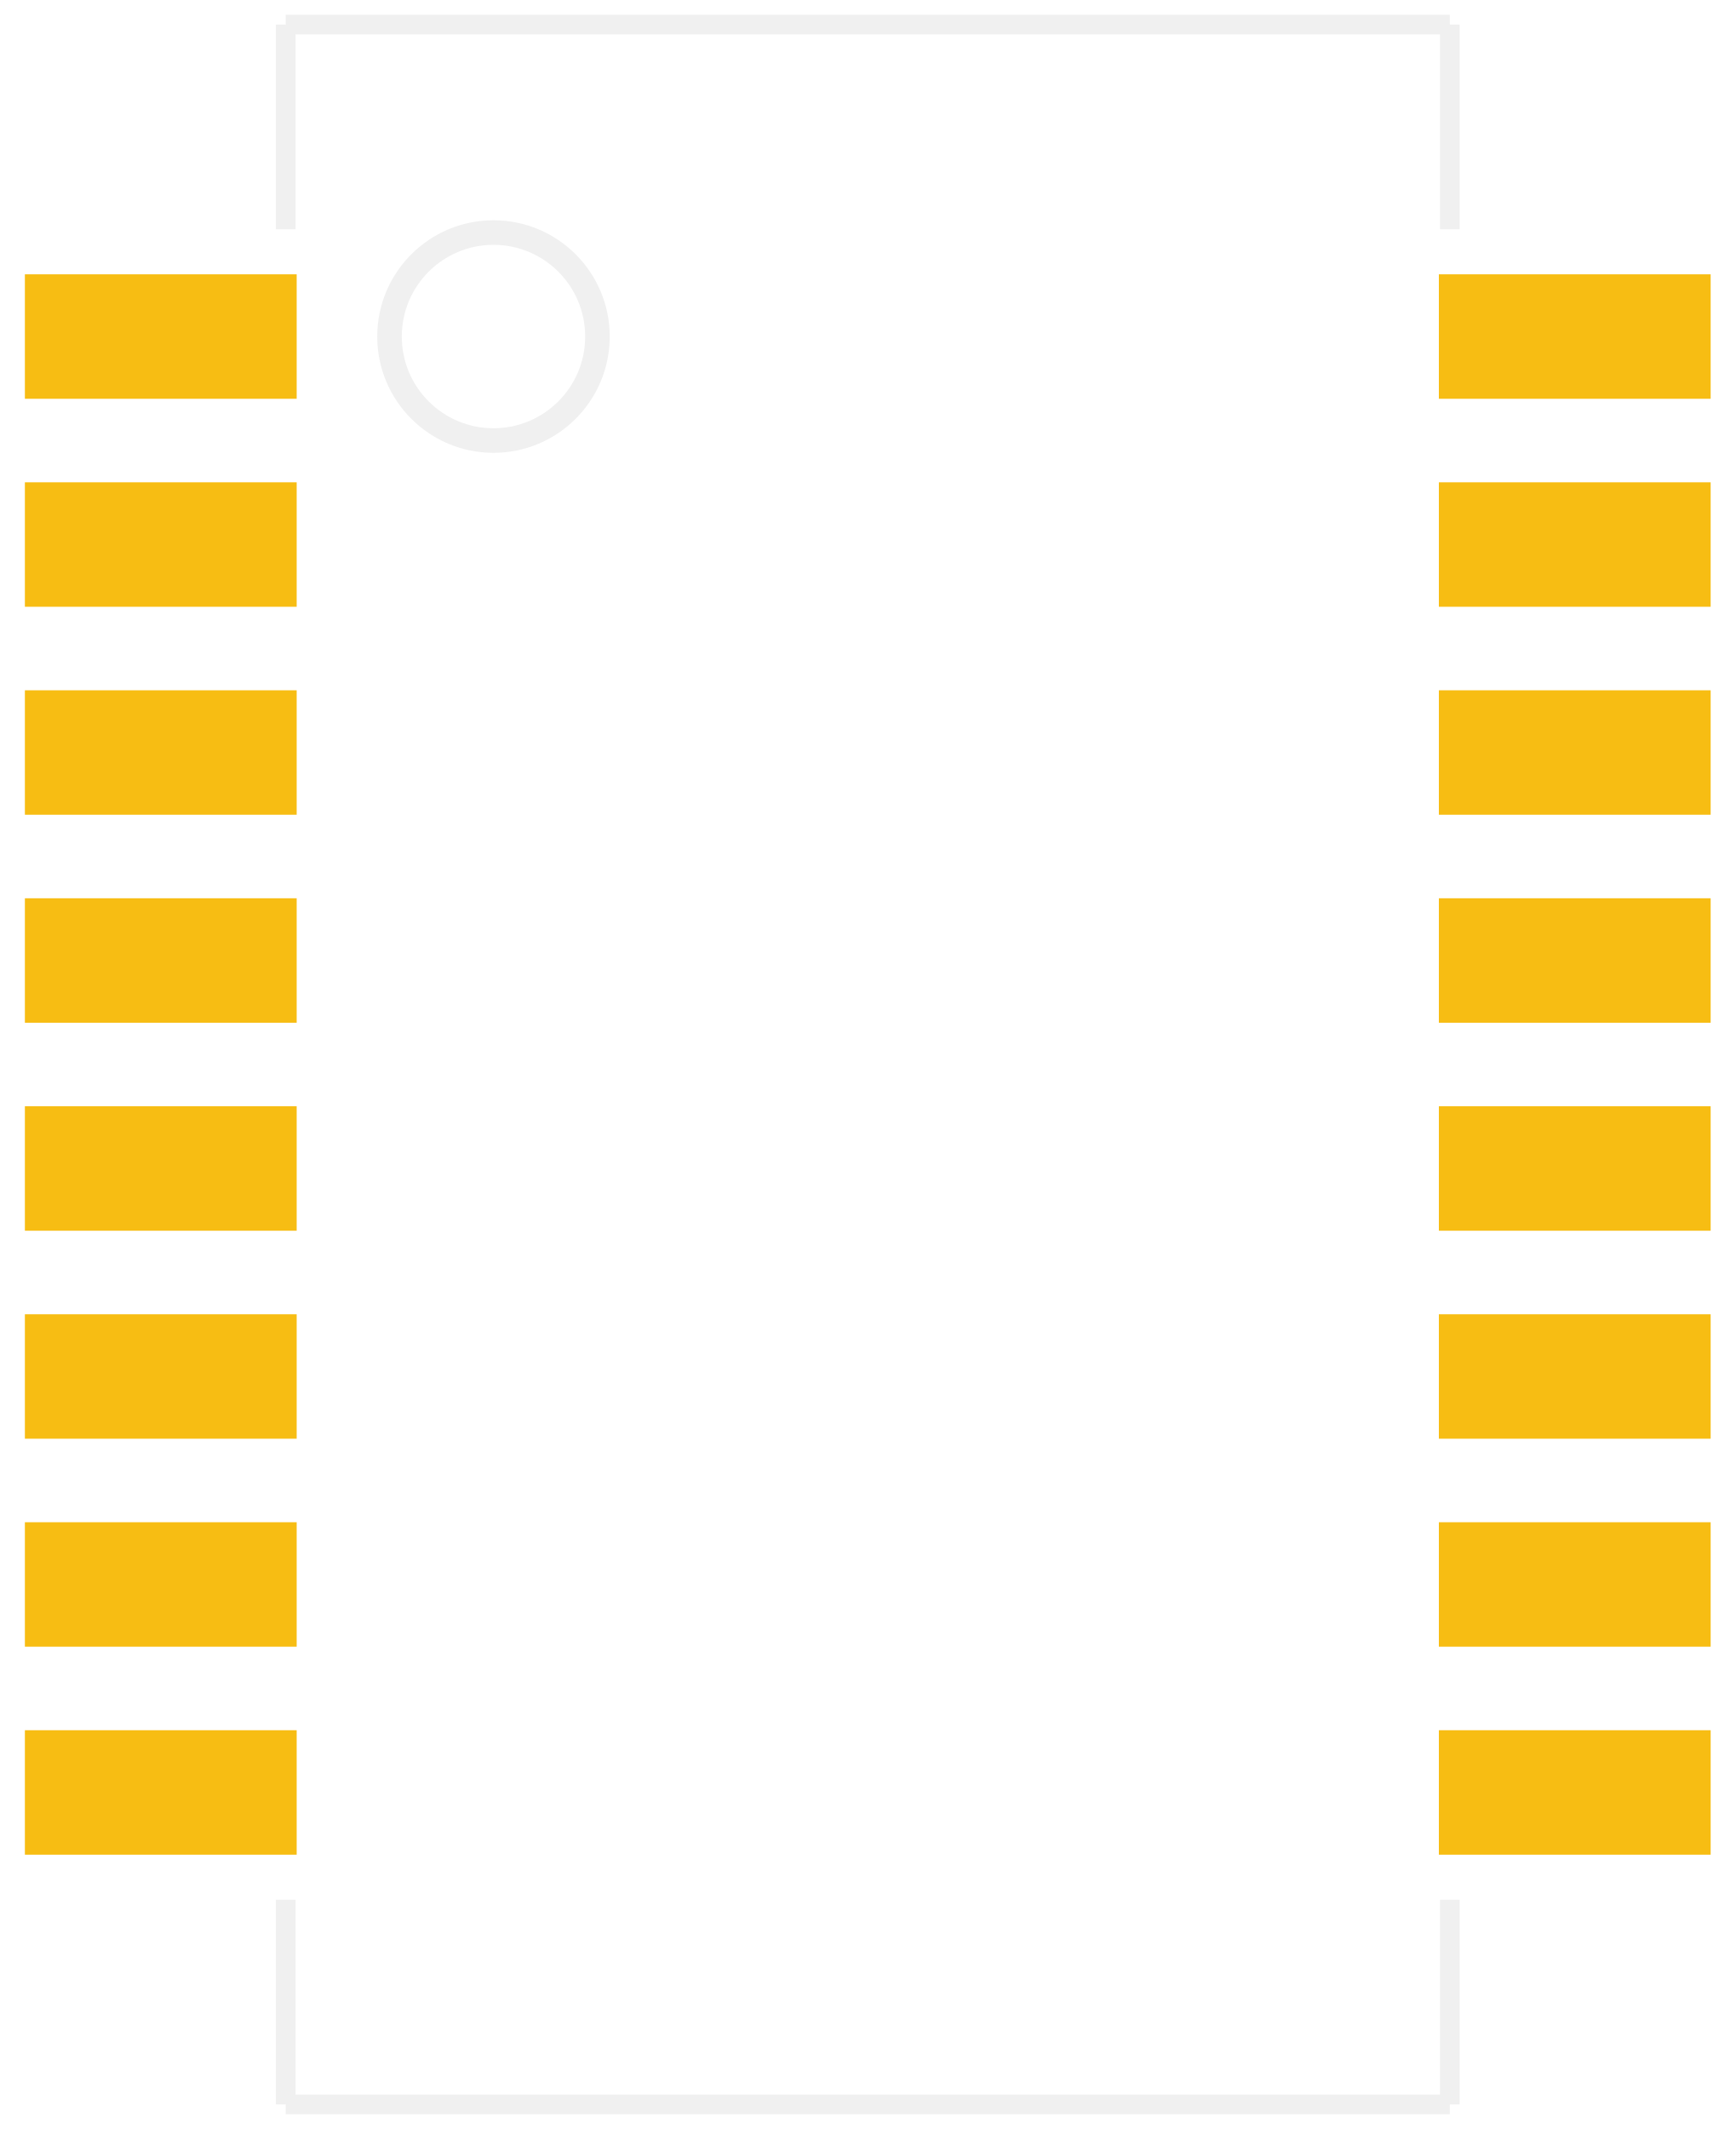
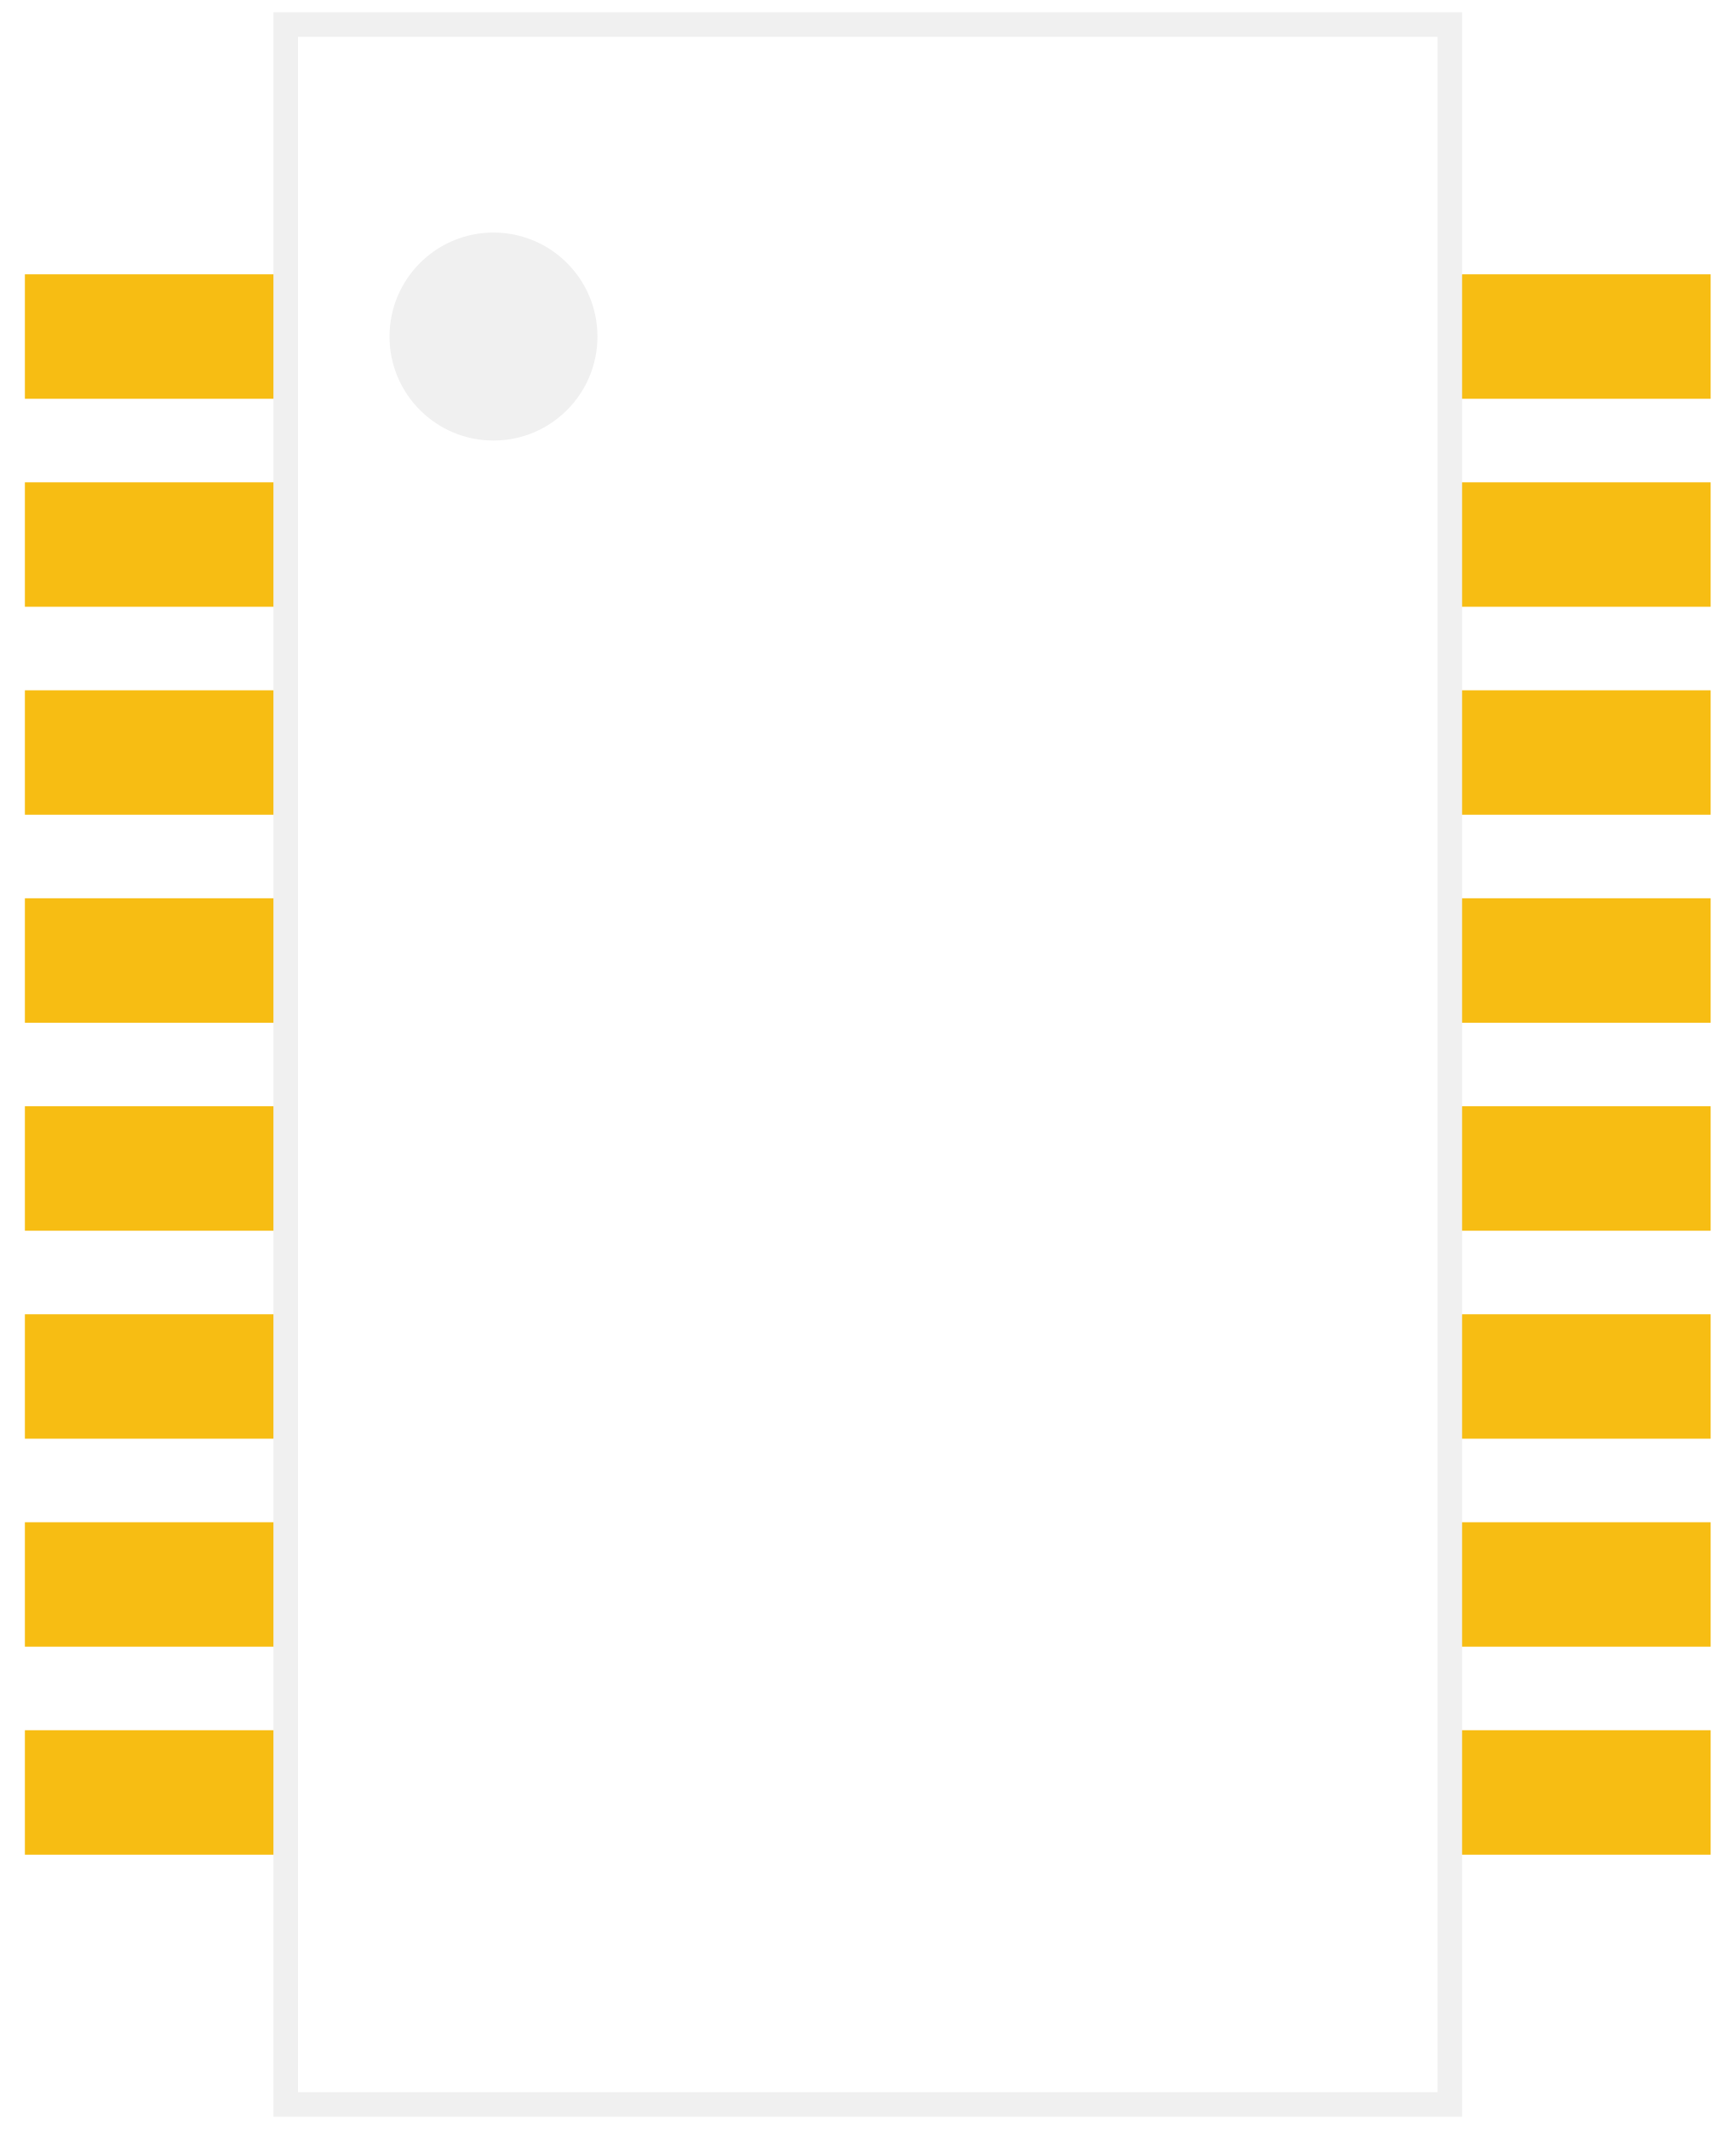
<svg xmlns="http://www.w3.org/2000/svg" width="10.60mm" height="13.00mm" viewBox="-5.30 -6.50 10.60 13.00">
  <g id="copper1">
    <rect id="connector0pad" connectorname="1" x="-5.148" y="-4.825" width="1.660" height="0.760" fill="#F7BD13" stroke="none" />
    <rect id="connector1pad" connectorname="2" x="-5.148" y="-3.555" width="1.660" height="0.760" fill="#F7BD13" stroke="none" />
    <rect id="connector2pad" connectorname="3" x="-5.148" y="-2.285" width="1.660" height="0.760" fill="#F7BD13" stroke="none" />
    <rect x="-5.148" y="-1.015" width="1.660" height="0.760" fill="#F7BD13" stroke="none" />
    <rect x="-5.148" y="0.255" width="1.660" height="0.760" fill="#F7BD13" stroke="none" />
    <rect id="connector3pad" connectorname="6" x="-5.148" y="1.525" width="1.660" height="0.760" fill="#F7BD13" stroke="none" />
    <rect id="connector4pad" connectorname="7" x="-5.148" y="2.795" width="1.660" height="0.760" fill="#F7BD13" stroke="none" />
    <rect id="connector5pad" connectorname="8" x="-5.148" y="4.065" width="1.660" height="0.760" fill="#F7BD13" stroke="none" />
-     <rect id="connector6pad" connectorname="9" x="3.488" y="-4.825" width="1.660" height="0.760" fill="#F7BD13" stroke="none" />
-     <rect id="connector7pad" connectorname="10" x="3.488" y="-3.555" width="1.660" height="0.760" fill="#F7BD13" stroke="none" />
-     <rect id="connector8pad" connectorname="11" x="3.488" y="-2.285" width="1.660" height="0.760" fill="#F7BD13" stroke="none" />
+     <rect id="connector11pad" connectorname="16" x="3.488" y="-4.825" width="1.660" height="0.760" fill="#F7BD13" stroke="none" />
+     <rect id="connector10pad" connectorname="15" x="3.488" y="-3.555" width="1.660" height="0.760" fill="#F7BD13" stroke="none" />
+     <rect id="connector9pad" connectorname="14" x="3.488" y="-2.285" width="1.660" height="0.760" fill="#F7BD13" stroke="none" />
    <rect x="3.488" y="-1.015" width="1.660" height="0.760" fill="#F7BD13" stroke="none" />
    <rect x="3.488" y="0.255" width="1.660" height="0.760" fill="#F7BD13" stroke="none" />
-     <rect id="connector9pad" connectorname="14" x="3.488" y="1.525" width="1.660" height="0.760" fill="#F7BD13" stroke="none" />
-     <rect id="connector10pad" connectorname="15" x="3.488" y="2.795" width="1.660" height="0.760" fill="#F7BD13" stroke="none" />
-     <rect id="connector11pad" connectorname="16" x="3.488" y="4.065" width="1.660" height="0.760" fill="#F7BD13" stroke="none" />
+     <rect id="connector8pad" connectorname="11" x="3.488" y="1.525" width="1.660" height="0.760" fill="#F7BD13" stroke="none" />
+     <rect id="connector7pad" connectorname="10" x="3.488" y="2.795" width="1.660" height="0.760" fill="#F7BD13" stroke="none" />
+     <rect id="connector6pad" connectorname="9" x="3.488" y="4.065" width="1.660" height="0.760" fill="#F7BD13" stroke="none" />
+     <g id="copper0" />
  </g>
  <g id="silkscreen">
-     <line x1="-3.555" y1="-6.35" x2="3.555" y2="-6.35" stroke="#f0f0f0" stroke-width="0.12" />
-     <line x1="-3.555" y1="6.35" x2="3.555" y2="6.35" stroke="#f0f0f0" stroke-width="0.12" />
-     <line x1="-3.555" y1="-6.35" x2="-3.555" y2="-5.1" stroke="#f0f0f0" stroke-width="0.12" />
-     <line x1="-3.555" y1="6.35" x2="-3.555" y2="5.1" stroke="#f0f0f0" stroke-width="0.12" />
-     <line x1="3.555" y1="-6.35" x2="3.555" y2="-5.1" stroke="#f0f0f0" stroke-width="0.12" />
-     <line x1="3.555" y1="6.35" x2="3.555" y2="5.1" stroke="#f0f0f0" stroke-width="0.12" />
-     <circle cx="-2.286" cy="-4.445" r="0.635" fill="none" stroke="#f0f0f0" stroke-width="0.15" />
+     <rect x="-3.555" y="-6.350" width="7.11" height="12.70" fill="none" stroke="#f0f0f0" stroke-width="0.15" />
+     <circle cx="-2.286" cy="-4.445" r="0.635" fill="#f0f0f0" stroke="none" />
  </g>
</svg>
